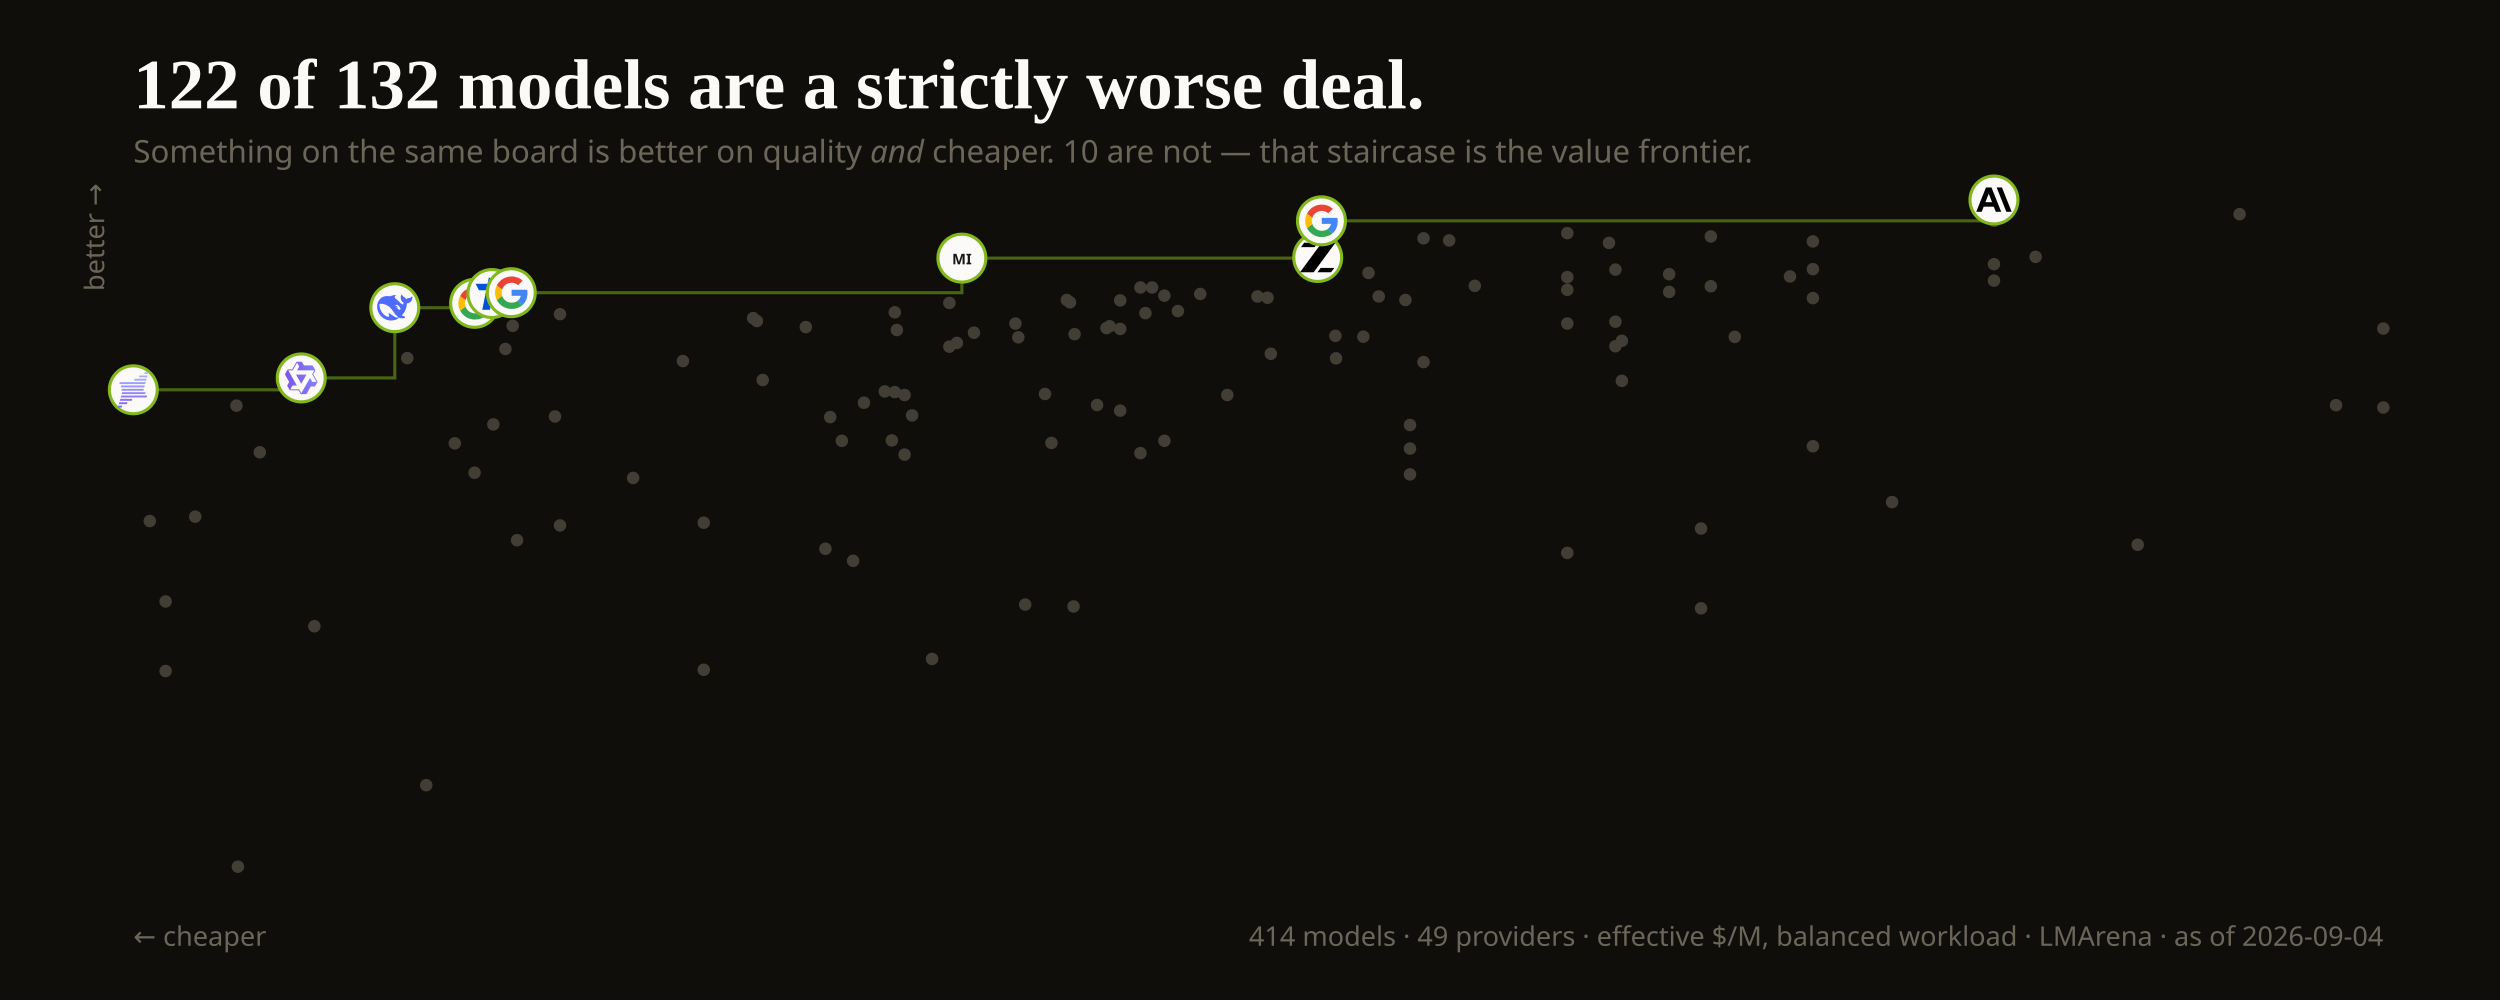
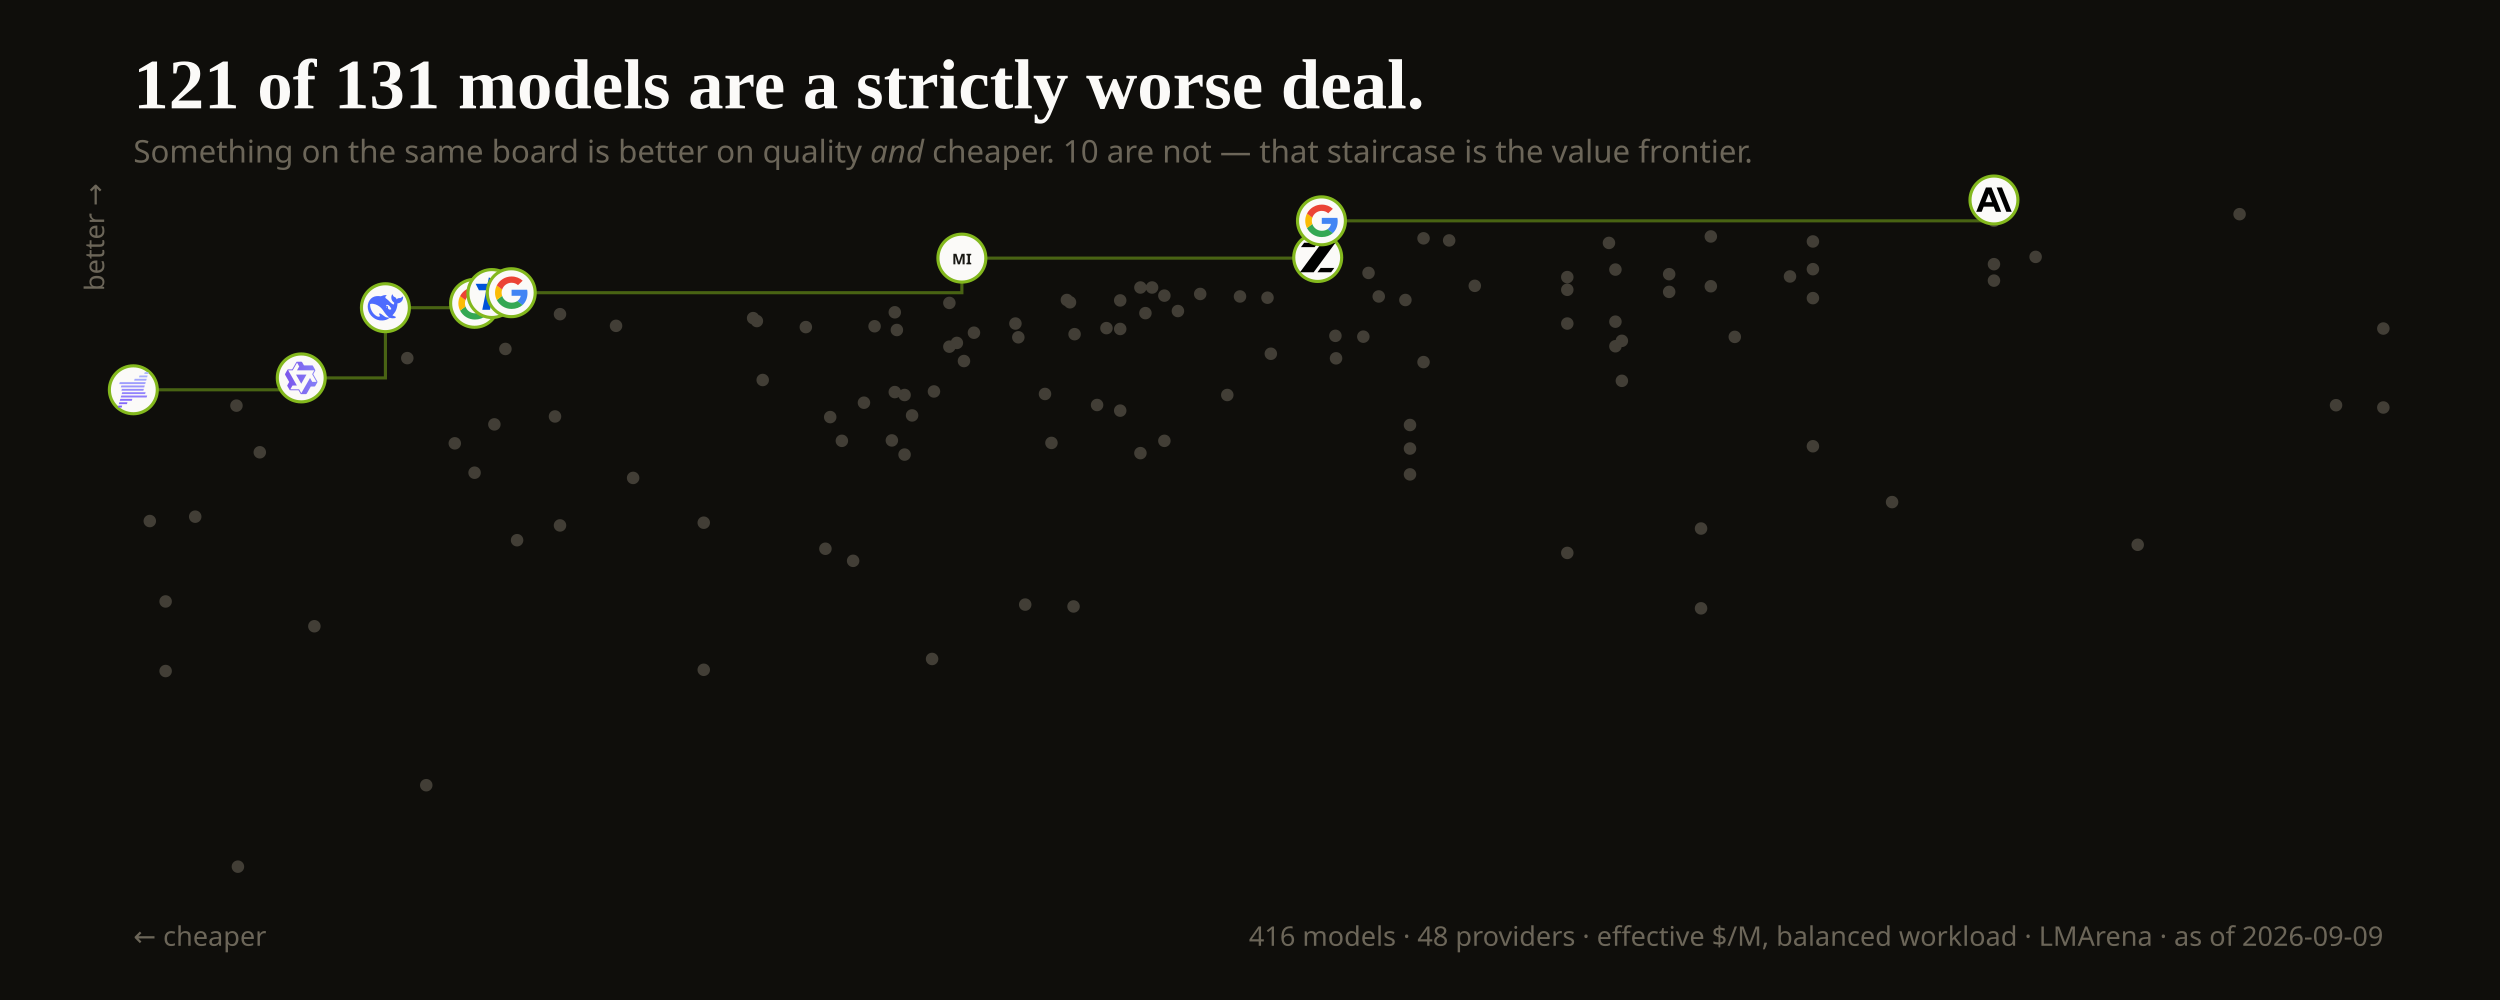
- <svg xmlns="http://www.w3.org/2000/svg" viewBox="0 0 1200 480" width="1200" height="480" role="img" aria-label="122 of 132 rated, priced models are beaten on quality and undercut on price. 10 are not.">
+ <svg xmlns="http://www.w3.org/2000/svg" viewBox="0 0 1200 480" width="1200" height="480" role="img" aria-label="121 of 131 rated, priced models are beaten on quality and undercut on price. 10 are not.">
  <rect width="1200" height="480" fill="#0F0E0B" />
-   <text x="64" y="52" fill="#FBFAF8" font-family="Georgia, 'Times New Roman', serif" font-size="34" font-weight="600">122 of 132 models are a strictly worse deal.</text>
+   <text x="64" y="52" fill="#FBFAF8" font-family="Georgia, 'Times New Roman', serif" font-size="34" font-weight="600">121 of 131 models are a strictly worse deal.</text>
  <text x="64" y="78" fill="#6C6659" font-family="system-ui, sans-serif" font-size="15">Something on the same board is better on quality <tspan font-style="italic">and</tspan> cheaper. 10 are not — that staircase is the value frontier.</text>
-   <path d="M695.6 115.4m-3 0a3 3 0 1 0 6 0a3 3 0 1 0 -6 0M576.1 141.1m-3 0a3 3 0 1 0 6 0a3 3 0 1 0 -6 0M752.3 139.1m-3 0a3 3 0 1 0 6 0a3 3 0 1 0 -6 0M752.3 111.9m-3 0a3 3 0 1 0 6 0a3 3 0 1 0 -6 0M488.8 161.9m-3 0a3 3 0 1 0 6 0a3 3 0 1 0 -6 0M634.3 115.7m-3 0a3 3 0 1 0 6 0a3 3 0 1 0 -6 0M537.7 144.2m-3 0a3 3 0 1 0 6 0a3 3 0 1 0 -6 0M661.8 142.3m-3 0a3 3 0 1 0 6 0a3 3 0 1 0 -6 0M870.2 115.9m-3 0a3 3 0 1 0 6 0a3 3 0 1 0 -6 0M683.3 114.4m-3 0a3 3 0 1 0 6 0a3 3 0 1 0 -6 0M429.5 149.9m-3 0a3 3 0 1 0 6 0a3 3 0 1 0 -6 0M821.2 137.4m-3 0a3 3 0 1 0 6 0a3 3 0 1 0 -6 0M801.2 131.6m-3 0a3 3 0 1 0 6 0a3 3 0 1 0 -6 0M752.3 133.0m-3 0a3 3 0 1 0 6 0a3 3 0 1 0 -6 0M801.2 140.1m-3 0a3 3 0 1 0 6 0a3 3 0 1 0 -6 0M1075.0 102.8m-3 0a3 3 0 1 0 6 0a3 3 0 1 0 -6 0M466.7 130.2m-3 0a3 3 0 1 0 6 0a3 3 0 1 0 -6 0M455.7 145.4m-3 0a3 3 0 1 0 6 0a3 3 0 1 0 -6 0M957.1 126.8m-3 0a3 3 0 1 0 6 0a3 3 0 1 0 -6 0M772.3 116.6m-3 0a3 3 0 1 0 6 0a3 3 0 1 0 -6 0M641.3 172.0m-3 0a3 3 0 1 0 6 0a3 3 0 1 0 -6 0M752.3 155.3m-3 0a3 3 0 1 0 6 0a3 3 0 1 0 -6 0M707.9 137.2m-3 0a3 3 0 1 0 6 0a3 3 0 1 0 -6 0M977.1 123.3m-3 0a3 3 0 1 0 6 0a3 3 0 1 0 -6 0M603.6 142.3m-3 0a3 3 0 1 0 6 0a3 3 0 1 0 -6 0M268.8 150.8m-3 0a3 3 0 1 0 6 0a3 3 0 1 0 -6 0M656.9 131.0m-3 0a3 3 0 1 0 6 0a3 3 0 1 0 -6 0M957.1 106.0m-3 0a3 3 0 1 0 6 0a3 3 0 1 0 -6 0M632.5 124.6m-3 0a3 3 0 1 0 6 0a3 3 0 1 0 -6 0M512.1 144.0m-3 0a3 3 0 1 0 6 0a3 3 0 1 0 -6 0M674.6 144.0m-3 0a3 3 0 1 0 6 0a3 3 0 1 0 -6 0M404.1 211.6m-3 0a3 3 0 1 0 6 0a3 3 0 1 0 -6 0M455.7 166.4m-3 0a3 3 0 1 0 6 0a3 3 0 1 0 -6 0M434.2 189.6m-3 0a3 3 0 1 0 6 0a3 3 0 1 0 -6 0M654.4 161.6m-3 0a3 3 0 1 0 6 0a3 3 0 1 0 -6 0M859.2 132.7m-3 0a3 3 0 1 0 6 0a3 3 0 1 0 -6 0M398.5 200.2m-3 0a3 3 0 1 0 6 0a3 3 0 1 0 -6 0M467.5 159.7m-3 0a3 3 0 1 0 6 0a3 3 0 1 0 -6 0M327.8 173.3m-3 0a3 3 0 1 0 6 0a3 3 0 1 0 -6 0M459.3 164.6m-3 0a3 3 0 1 0 6 0a3 3 0 1 0 -6 0M531.1 157.5m-3 0a3 3 0 1 0 6 0a3 3 0 1 0 -6 0M195.5 171.9m-3 0a3 3 0 1 0 6 0a3 3 0 1 0 -6 0M821.2 113.5m-3 0a3 3 0 1 0 6 0a3 3 0 1 0 -6 0M870.2 129.2m-3 0a3 3 0 1 0 6 0a3 3 0 1 0 -6 0M608.4 142.9m-3 0a3 3 0 1 0 6 0a3 3 0 1 0 -6 0M437.8 199.4m-3 0a3 3 0 1 0 6 0a3 3 0 1 0 -6 0M553.0 138.0m-3 0a3 3 0 1 0 6 0a3 3 0 1 0 -6 0M957.1 97.1m-3 0a3 3 0 1 0 6 0a3 3 0 1 0 -6 0M242.6 167.5m-3 0a3 3 0 1 0 6 0a3 3 0 1 0 -6 0M547.4 138.0m-3 0a3 3 0 1 0 6 0a3 3 0 1 0 -6 0M236.8 203.7m-3 0a3 3 0 1 0 6 0a3 3 0 1 0 -6 0M513.6 145.1m-3 0a3 3 0 1 0 6 0a3 3 0 1 0 -6 0M832.7 161.7m-3 0a3 3 0 1 0 6 0a3 3 0 1 0 -6 0M429.5 188.2m-3 0a3 3 0 1 0 6 0a3 3 0 1 0 -6 0M537.7 197.1m-3 0a3 3 0 1 0 6 0a3 3 0 1 0 -6 0M361.5 152.7m-3 0a3 3 0 1 0 6 0a3 3 0 1 0 -6 0M957.1 134.7m-3 0a3 3 0 1 0 6 0a3 3 0 1 0 -6 0M775.4 154.4m-3 0a3 3 0 1 0 6 0a3 3 0 1 0 -6 0M428.1 211.4m-3 0a3 3 0 1 0 6 0a3 3 0 1 0 -6 0M683.3 173.8m-3 0a3 3 0 1 0 6 0a3 3 0 1 0 -6 0M558.9 141.9m-3 0a3 3 0 1 0 6 0a3 3 0 1 0 -6 0M870.2 143.1m-3 0a3 3 0 1 0 6 0a3 3 0 1 0 -6 0M363.3 154.1m-3 0a3 3 0 1 0 6 0a3 3 0 1 0 -6 0M610.0 169.8m-3 0a3 3 0 1 0 6 0a3 3 0 1 0 -6 0M487.4 155.3m-3 0a3 3 0 1 0 6 0a3 3 0 1 0 -6 0M641.0 161.2m-3 0a3 3 0 1 0 6 0a3 3 0 1 0 -6 0M430.5 158.4m-3 0a3 3 0 1 0 6 0a3 3 0 1 0 -6 0M414.7 193.3m-3 0a3 3 0 1 0 6 0a3 3 0 1 0 -6 0M386.8 157.0m-3 0a3 3 0 1 0 6 0a3 3 0 1 0 -6 0M532.6 156.6m-3 0a3 3 0 1 0 6 0a3 3 0 1 0 -6 0M547.4 217.5m-3 0a3 3 0 1 0 6 0a3 3 0 1 0 -6 0M775.4 166.2m-3 0a3 3 0 1 0 6 0a3 3 0 1 0 -6 0M501.6 189.1m-3 0a3 3 0 1 0 6 0a3 3 0 1 0 -6 0M227.8 226.9m-3 0a3 3 0 1 0 6 0a3 3 0 1 0 -6 0M113.5 194.7m-3 0a3 3 0 1 0 6 0a3 3 0 1 0 -6 0M71.9 250.1m-3 0a3 3 0 1 0 6 0a3 3 0 1 0 -6 0M1144.0 157.7m-3 0a3 3 0 1 0 6 0a3 3 0 1 0 -6 0M565.4 149.3m-3 0a3 3 0 1 0 6 0a3 3 0 1 0 -6 0M366.1 182.4m-3 0a3 3 0 1 0 6 0a3 3 0 1 0 -6 0M515.8 160.4m-3 0a3 3 0 1 0 6 0a3 3 0 1 0 -6 0M246.1 156.4m-3 0a3 3 0 1 0 6 0a3 3 0 1 0 -6 0M558.9 211.6m-3 0a3 3 0 1 0 6 0a3 3 0 1 0 -6 0M537.7 157.9m-3 0a3 3 0 1 0 6 0a3 3 0 1 0 -6 0M775.4 129.4m-3 0a3 3 0 1 0 6 0a3 3 0 1 0 -6 0M549.8 150.3m-3 0a3 3 0 1 0 6 0a3 3 0 1 0 -6 0M1144.0 195.6m-3 0a3 3 0 1 0 6 0a3 3 0 1 0 -6 0M870.2 214.2m-3 0a3 3 0 1 0 6 0a3 3 0 1 0 -6 0M303.9 229.4m-3 0a3 3 0 1 0 6 0a3 3 0 1 0 -6 0M218.3 212.8m-3 0a3 3 0 1 0 6 0a3 3 0 1 0 -6 0M526.6 194.4m-3 0a3 3 0 1 0 6 0a3 3 0 1 0 -6 0M778.5 163.6m-3 0a3 3 0 1 0 6 0a3 3 0 1 0 -6 0M676.8 204.0m-3 0a3 3 0 1 0 6 0a3 3 0 1 0 -6 0M778.5 182.8m-3 0a3 3 0 1 0 6 0a3 3 0 1 0 -6 0M504.7 212.6m-3 0a3 3 0 1 0 6 0a3 3 0 1 0 -6 0M268.8 252.2m-3 0a3 3 0 1 0 6 0a3 3 0 1 0 -6 0M424.7 187.9m-3 0a3 3 0 1 0 6 0a3 3 0 1 0 -6 0M93.7 248.0m-3 0a3 3 0 1 0 6 0a3 3 0 1 0 -6 0M124.7 217.1m-3 0a3 3 0 1 0 6 0a3 3 0 1 0 -6 0M266.4 199.9m-3 0a3 3 0 1 0 6 0a3 3 0 1 0 -6 0M676.8 215.3m-3 0a3 3 0 1 0 6 0a3 3 0 1 0 -6 0M676.8 227.7m-3 0a3 3 0 1 0 6 0a3 3 0 1 0 -6 0M79.5 288.7m-3 0a3 3 0 1 0 6 0a3 3 0 1 0 -6 0M589.1 189.6m-3 0a3 3 0 1 0 6 0a3 3 0 1 0 -6 0M150.9 300.6m-3 0a3 3 0 1 0 6 0a3 3 0 1 0 -6 0M434.2 218.2m-3 0a3 3 0 1 0 6 0a3 3 0 1 0 -6 0M1121.3 194.5m-3 0a3 3 0 1 0 6 0a3 3 0 1 0 -6 0M248.2 259.3m-3 0a3 3 0 1 0 6 0a3 3 0 1 0 -6 0M752.3 265.4m-3 0a3 3 0 1 0 6 0a3 3 0 1 0 -6 0M515.3 291.1m-3 0a3 3 0 1 0 6 0a3 3 0 1 0 -6 0M114.2 416.0m-3 0a3 3 0 1 0 6 0a3 3 0 1 0 -6 0M204.6 376.9m-3 0a3 3 0 1 0 6 0a3 3 0 1 0 -6 0M396.2 263.4m-3 0a3 3 0 1 0 6 0a3 3 0 1 0 -6 0M337.8 321.5m-3 0a3 3 0 1 0 6 0a3 3 0 1 0 -6 0M816.5 292.0m-3 0a3 3 0 1 0 6 0a3 3 0 1 0 -6 0M816.5 253.7m-3 0a3 3 0 1 0 6 0a3 3 0 1 0 -6 0M409.5 269.2m-3 0a3 3 0 1 0 6 0a3 3 0 1 0 -6 0M79.5 322.1m-3 0a3 3 0 1 0 6 0a3 3 0 1 0 -6 0M337.8 250.9m-3 0a3 3 0 1 0 6 0a3 3 0 1 0 -6 0M492.1 290.2m-3 0a3 3 0 1 0 6 0a3 3 0 1 0 -6 0M908.2 241.0m-3 0a3 3 0 1 0 6 0a3 3 0 1 0 -6 0M1026.1 261.5m-3 0a3 3 0 1 0 6 0a3 3 0 1 0 -6 0M447.4 316.3m-3 0a3 3 0 1 0 6 0a3 3 0 1 0 -6 0" fill="#6C6659" fill-opacity="0.55" />
-   <path d="M64.0 187.1L144.6 187.1L144.6 181.4L189.5 181.4L189.5 147.7L227.8 147.7L227.8 145.6L236.1 145.6L236.1 140.9L245.4 140.9L245.4 140.5L461.7 140.5L461.7 123.9L632.5 123.9L632.5 123.6L634.3 123.6L634.3 106.0L957.1 106.0L957.1 96.0" fill="none" stroke="#83B81D" stroke-width="1.5" stroke-opacity="0.5" />
+   <path d="M695.6 115.4m-3 0a3 3 0 1 0 6 0a3 3 0 1 0 -6 0M576.1 141.1m-3 0a3 3 0 1 0 6 0a3 3 0 1 0 -6 0M752.3 139.1m-3 0a3 3 0 1 0 6 0a3 3 0 1 0 -6 0M488.8 161.9m-3 0a3 3 0 1 0 6 0a3 3 0 1 0 -6 0M634.3 115.7m-3 0a3 3 0 1 0 6 0a3 3 0 1 0 -6 0M537.7 144.2m-3 0a3 3 0 1 0 6 0a3 3 0 1 0 -6 0M661.8 142.3m-3 0a3 3 0 1 0 6 0a3 3 0 1 0 -6 0M870.2 115.9m-3 0a3 3 0 1 0 6 0a3 3 0 1 0 -6 0M683.3 114.4m-3 0a3 3 0 1 0 6 0a3 3 0 1 0 -6 0M429.5 149.9m-3 0a3 3 0 1 0 6 0a3 3 0 1 0 -6 0M821.2 137.4m-3 0a3 3 0 1 0 6 0a3 3 0 1 0 -6 0M801.2 131.6m-3 0a3 3 0 1 0 6 0a3 3 0 1 0 -6 0M752.3 133.0m-3 0a3 3 0 1 0 6 0a3 3 0 1 0 -6 0M801.2 140.1m-3 0a3 3 0 1 0 6 0a3 3 0 1 0 -6 0M1075.0 102.8m-3 0a3 3 0 1 0 6 0a3 3 0 1 0 -6 0M466.7 130.2m-3 0a3 3 0 1 0 6 0a3 3 0 1 0 -6 0M455.7 145.4m-3 0a3 3 0 1 0 6 0a3 3 0 1 0 -6 0M957.1 126.8m-3 0a3 3 0 1 0 6 0a3 3 0 1 0 -6 0M772.3 116.6m-3 0a3 3 0 1 0 6 0a3 3 0 1 0 -6 0M641.3 172.0m-3 0a3 3 0 1 0 6 0a3 3 0 1 0 -6 0M752.3 155.3m-3 0a3 3 0 1 0 6 0a3 3 0 1 0 -6 0M707.9 137.2m-3 0a3 3 0 1 0 6 0a3 3 0 1 0 -6 0M977.1 123.3m-3 0a3 3 0 1 0 6 0a3 3 0 1 0 -6 0M595.2 142.3m-3 0a3 3 0 1 0 6 0a3 3 0 1 0 -6 0M268.8 150.8m-3 0a3 3 0 1 0 6 0a3 3 0 1 0 -6 0M656.9 131.0m-3 0a3 3 0 1 0 6 0a3 3 0 1 0 -6 0M957.1 106.0m-3 0a3 3 0 1 0 6 0a3 3 0 1 0 -6 0M632.5 124.6m-3 0a3 3 0 1 0 6 0a3 3 0 1 0 -6 0M512.1 144.0m-3 0a3 3 0 1 0 6 0a3 3 0 1 0 -6 0M674.6 144.0m-3 0a3 3 0 1 0 6 0a3 3 0 1 0 -6 0M404.1 211.6m-3 0a3 3 0 1 0 6 0a3 3 0 1 0 -6 0M455.7 166.4m-3 0a3 3 0 1 0 6 0a3 3 0 1 0 -6 0M434.2 189.6m-3 0a3 3 0 1 0 6 0a3 3 0 1 0 -6 0M654.4 161.6m-3 0a3 3 0 1 0 6 0a3 3 0 1 0 -6 0M859.2 132.7m-3 0a3 3 0 1 0 6 0a3 3 0 1 0 -6 0M398.5 200.2m-3 0a3 3 0 1 0 6 0a3 3 0 1 0 -6 0M467.5 159.7m-3 0a3 3 0 1 0 6 0a3 3 0 1 0 -6 0M462.7 173.3m-3 0a3 3 0 1 0 6 0a3 3 0 1 0 -6 0M459.3 164.6m-3 0a3 3 0 1 0 6 0a3 3 0 1 0 -6 0M531.1 157.5m-3 0a3 3 0 1 0 6 0a3 3 0 1 0 -6 0M195.5 171.9m-3 0a3 3 0 1 0 6 0a3 3 0 1 0 -6 0M821.2 113.5m-3 0a3 3 0 1 0 6 0a3 3 0 1 0 -6 0M870.2 129.2m-3 0a3 3 0 1 0 6 0a3 3 0 1 0 -6 0M608.4 142.9m-3 0a3 3 0 1 0 6 0a3 3 0 1 0 -6 0M437.8 199.4m-3 0a3 3 0 1 0 6 0a3 3 0 1 0 -6 0M553.0 138.0m-3 0a3 3 0 1 0 6 0a3 3 0 1 0 -6 0M957.1 97.1m-3 0a3 3 0 1 0 6 0a3 3 0 1 0 -6 0M242.6 167.5m-3 0a3 3 0 1 0 6 0a3 3 0 1 0 -6 0M547.4 138.0m-3 0a3 3 0 1 0 6 0a3 3 0 1 0 -6 0M237.3 203.7m-3 0a3 3 0 1 0 6 0a3 3 0 1 0 -6 0M513.6 145.1m-3 0a3 3 0 1 0 6 0a3 3 0 1 0 -6 0M832.7 161.7m-3 0a3 3 0 1 0 6 0a3 3 0 1 0 -6 0M429.5 188.2m-3 0a3 3 0 1 0 6 0a3 3 0 1 0 -6 0M537.7 197.1m-3 0a3 3 0 1 0 6 0a3 3 0 1 0 -6 0M361.5 152.7m-3 0a3 3 0 1 0 6 0a3 3 0 1 0 -6 0M957.1 134.7m-3 0a3 3 0 1 0 6 0a3 3 0 1 0 -6 0M775.4 154.4m-3 0a3 3 0 1 0 6 0a3 3 0 1 0 -6 0M428.1 211.4m-3 0a3 3 0 1 0 6 0a3 3 0 1 0 -6 0M683.3 173.8m-3 0a3 3 0 1 0 6 0a3 3 0 1 0 -6 0M558.9 141.9m-3 0a3 3 0 1 0 6 0a3 3 0 1 0 -6 0M870.2 143.1m-3 0a3 3 0 1 0 6 0a3 3 0 1 0 -6 0M363.3 154.1m-3 0a3 3 0 1 0 6 0a3 3 0 1 0 -6 0M610.0 169.8m-3 0a3 3 0 1 0 6 0a3 3 0 1 0 -6 0M487.4 155.3m-3 0a3 3 0 1 0 6 0a3 3 0 1 0 -6 0M641.0 161.2m-3 0a3 3 0 1 0 6 0a3 3 0 1 0 -6 0M430.5 158.4m-3 0a3 3 0 1 0 6 0a3 3 0 1 0 -6 0M414.7 193.3m-3 0a3 3 0 1 0 6 0a3 3 0 1 0 -6 0M386.8 157.0m-3 0a3 3 0 1 0 6 0a3 3 0 1 0 -6 0M419.8 156.6m-3 0a3 3 0 1 0 6 0a3 3 0 1 0 -6 0M547.4 217.5m-3 0a3 3 0 1 0 6 0a3 3 0 1 0 -6 0M775.4 166.2m-3 0a3 3 0 1 0 6 0a3 3 0 1 0 -6 0M501.6 189.1m-3 0a3 3 0 1 0 6 0a3 3 0 1 0 -6 0M227.8 226.9m-3 0a3 3 0 1 0 6 0a3 3 0 1 0 -6 0M113.5 194.7m-3 0a3 3 0 1 0 6 0a3 3 0 1 0 -6 0M71.9 250.1m-3 0a3 3 0 1 0 6 0a3 3 0 1 0 -6 0M1144.0 157.7m-3 0a3 3 0 1 0 6 0a3 3 0 1 0 -6 0M565.4 149.3m-3 0a3 3 0 1 0 6 0a3 3 0 1 0 -6 0M366.1 182.4m-3 0a3 3 0 1 0 6 0a3 3 0 1 0 -6 0M515.8 160.4m-3 0a3 3 0 1 0 6 0a3 3 0 1 0 -6 0M295.7 156.4m-3 0a3 3 0 1 0 6 0a3 3 0 1 0 -6 0M558.9 211.6m-3 0a3 3 0 1 0 6 0a3 3 0 1 0 -6 0M537.7 157.9m-3 0a3 3 0 1 0 6 0a3 3 0 1 0 -6 0M775.4 129.4m-3 0a3 3 0 1 0 6 0a3 3 0 1 0 -6 0M549.8 150.3m-3 0a3 3 0 1 0 6 0a3 3 0 1 0 -6 0M1144.0 195.6m-3 0a3 3 0 1 0 6 0a3 3 0 1 0 -6 0M870.2 214.2m-3 0a3 3 0 1 0 6 0a3 3 0 1 0 -6 0M303.9 229.4m-3 0a3 3 0 1 0 6 0a3 3 0 1 0 -6 0M218.3 212.8m-3 0a3 3 0 1 0 6 0a3 3 0 1 0 -6 0M526.6 194.4m-3 0a3 3 0 1 0 6 0a3 3 0 1 0 -6 0M778.5 163.6m-3 0a3 3 0 1 0 6 0a3 3 0 1 0 -6 0M676.8 204.0m-3 0a3 3 0 1 0 6 0a3 3 0 1 0 -6 0M778.5 182.8m-3 0a3 3 0 1 0 6 0a3 3 0 1 0 -6 0M504.7 212.6m-3 0a3 3 0 1 0 6 0a3 3 0 1 0 -6 0M268.8 252.2m-3 0a3 3 0 1 0 6 0a3 3 0 1 0 -6 0M448.3 187.9m-3 0a3 3 0 1 0 6 0a3 3 0 1 0 -6 0M93.7 248.0m-3 0a3 3 0 1 0 6 0a3 3 0 1 0 -6 0M124.7 217.1m-3 0a3 3 0 1 0 6 0a3 3 0 1 0 -6 0M266.4 199.9m-3 0a3 3 0 1 0 6 0a3 3 0 1 0 -6 0M676.8 215.3m-3 0a3 3 0 1 0 6 0a3 3 0 1 0 -6 0M676.8 227.7m-3 0a3 3 0 1 0 6 0a3 3 0 1 0 -6 0M79.5 288.7m-3 0a3 3 0 1 0 6 0a3 3 0 1 0 -6 0M589.1 189.6m-3 0a3 3 0 1 0 6 0a3 3 0 1 0 -6 0M150.9 300.6m-3 0a3 3 0 1 0 6 0a3 3 0 1 0 -6 0M434.2 218.2m-3 0a3 3 0 1 0 6 0a3 3 0 1 0 -6 0M1121.3 194.5m-3 0a3 3 0 1 0 6 0a3 3 0 1 0 -6 0M248.2 259.3m-3 0a3 3 0 1 0 6 0a3 3 0 1 0 -6 0M752.3 265.4m-3 0a3 3 0 1 0 6 0a3 3 0 1 0 -6 0M515.3 291.1m-3 0a3 3 0 1 0 6 0a3 3 0 1 0 -6 0M114.2 416.0m-3 0a3 3 0 1 0 6 0a3 3 0 1 0 -6 0M204.6 376.9m-3 0a3 3 0 1 0 6 0a3 3 0 1 0 -6 0M396.2 263.4m-3 0a3 3 0 1 0 6 0a3 3 0 1 0 -6 0M337.8 321.5m-3 0a3 3 0 1 0 6 0a3 3 0 1 0 -6 0M816.5 292.0m-3 0a3 3 0 1 0 6 0a3 3 0 1 0 -6 0M816.5 253.7m-3 0a3 3 0 1 0 6 0a3 3 0 1 0 -6 0M409.5 269.2m-3 0a3 3 0 1 0 6 0a3 3 0 1 0 -6 0M79.5 322.1m-3 0a3 3 0 1 0 6 0a3 3 0 1 0 -6 0M337.8 250.9m-3 0a3 3 0 1 0 6 0a3 3 0 1 0 -6 0M492.1 290.2m-3 0a3 3 0 1 0 6 0a3 3 0 1 0 -6 0M908.2 241.0m-3 0a3 3 0 1 0 6 0a3 3 0 1 0 -6 0M1026.1 261.5m-3 0a3 3 0 1 0 6 0a3 3 0 1 0 -6 0M447.4 316.3m-3 0a3 3 0 1 0 6 0a3 3 0 1 0 -6 0" fill="#6C6659" fill-opacity="0.55" />
+   <path d="M64.0 187.1L144.6 187.1L144.6 181.4L185.0 181.4L185.0 147.7L227.8 147.7L227.8 145.6L236.1 145.6L236.1 140.9L245.4 140.9L245.4 140.5L461.7 140.5L461.7 123.9L632.5 123.9L632.5 123.6L634.3 123.6L634.3 106.0L957.1 106.0L957.1 96.0" fill="none" stroke="#83B81D" stroke-width="1.5" stroke-opacity="0.5" />
  <circle cx="64.0" cy="187.1" r="11.5" fill="#FBFAF8" />
  <circle cx="64.0" cy="187.1" r="11.5" fill="none" stroke="#83B81D" stroke-width="1.5" />
  <svg x="55.5" y="178.6" width="17" height="17" viewBox="0 0 24 24">
    <path d="M19.763 0l-.373 1.297h2.594L22.354 0h-2.591zM16.192 2.27l-.376 1.298h5.52l.37-1.298h-5.514zM12.897 4.54l-.376 1.298h8.166l.37-1.298h-8.16zM2.85 6.81l-.377 1.298h17.565l.37-1.297H2.848zM3.884 9.081l-.376 1.297H19.39l.37-1.297H3.882zM4.088 24l.376-1.297H1.866L1.5 24h2.588zM7.662 21.73l.376-1.297H2.515L2.15 21.73h5.513zM10.957 19.459l.376-1.297h-8.17l-.366 1.297h8.16zM21.005 17.189l.376-1.297H3.812l-.366 1.297h17.559zM19.967 14.919l.376-1.297H4.461l-.366 1.297h15.872zM18.786 12.649l.376-1.297H4.26l-.366 1.297h14.893z" fill="url(#lobe-icons-upsate-_R_0_)" />
    <defs>
      <linearGradient gradientUnits="userSpaceOnUse" id="lobe-icons-upsate-_R_0_" x1="11.927" x2="11.927" y2="24">
        <stop offset="0" stop-color="#AEBCFE" />
        <stop offset="1" stop-color="#805DFA" />
      </linearGradient>
    </defs>
  </svg>
  <circle cx="144.6" cy="181.4" r="11.5" fill="#FBFAF8" />
  <circle cx="144.6" cy="181.4" r="11.5" fill="none" stroke="#83B81D" stroke-width="1.5" />
  <svg x="136.1" y="172.9" width="17" height="17" viewBox="0 0 24 24">
    <path d="M12.604 1.34c.393.69.784 1.382 1.174 2.075a.18.18 0 00.157.091h5.552c.174 0 .322.11.446.327l1.454 2.57c.19.337.24.478.024.837-.26.43-.513.864-.76 1.3l-.367.658c-.106.196-.223.28-.04.512l2.652 4.637c.172.301.111.494-.043.77-.437.785-.882 1.564-1.335 2.34-.159.272-.352.375-.68.37-.777-.016-1.552-.01-2.327.016a.099.099 0 00-.081.05 575.097 575.097 0 01-2.705 4.74c-.169.293-.38.363-.725.364-.997.003-2.002.004-3.017.002a.537.537 0 01-.465-.271l-1.335-2.323a.09.09 0 00-.083-.049H4.982c-.285.03-.553-.001-.805-.092l-1.603-2.77a.543.543 0 01-.002-.54l1.207-2.12a.198.198 0 000-.197 550.951 550.951 0 01-1.875-3.272l-.79-1.395c-.16-.31-.173-.496.095-.965.465-.813.927-1.625 1.387-2.436.132-.234.304-.334.584-.335a338.3 338.3 0 012.589-.001.124.124 0 00.107-.063l2.806-4.895a.488.488 0 01.422-.246c.524-.001 1.053 0 1.583-.006L11.704 1c.341-.003.724.032.9.34zm-3.432.403a.06.06 0 00-.052.03L6.254 6.788a.157.157 0 01-.135.078H3.253c-.056 0-.07.025-.041.074l5.81 10.156c.025.042.013.062-.034.063l-2.795.015a.218.218 0 00-.2.116l-1.32 2.31c-.044.078-.021.118.068.118l5.716.008c.046 0 .08.02.104.061l1.403 2.454c.046.081.092.082.139 0l5.006-8.76.783-1.382a.055.055 0 01.096 0l1.424 2.53a.122.122 0 00.107.062l2.763-.02a.04.04 0 00.035-.02.041.041 0 000-.04l-2.9-5.086a.108.108 0 010-.113l.293-.507 1.12-1.977c.024-.041.012-.062-.035-.062H9.2c-.059 0-.073-.026-.043-.077l1.434-2.505a.107.107 0 000-.114L9.225 1.774a.06.06 0 00-.053-.031zm6.29 8.02c.046 0 .058.02.034.06l-.832 1.465-2.613 4.585a.056.056 0 01-.05.029.058.058 0 01-.05-.029L8.498 9.841c-.02-.034-.01-.052.028-.054l.216-.012 6.722-.012z" fill="url(#lobe-icons-qwen-_R_0_)" fill-rule="nonzero" />
    <defs>
      <linearGradient id="lobe-icons-qwen-_R_0_" x1="0%" x2="100%" y1="0%" y2="0%">
        <stop offset="0%" stop-color="#6336E7" stop-opacity=".84" />
        <stop offset="100%" stop-color="#6F69F7" stop-opacity=".84" />
      </linearGradient>
    </defs>
  </svg>
-   <circle cx="189.5" cy="147.7" r="11.5" fill="#FBFAF8" />
-   <circle cx="189.5" cy="147.7" r="11.5" fill="none" stroke="#83B81D" stroke-width="1.5" />
-   <svg x="181.0" y="139.2" width="17" height="17" viewBox="0 0 24 24">
+   <circle cx="185.0" cy="147.7" r="11.5" fill="#FBFAF8" />
+   <circle cx="185.0" cy="147.7" r="11.5" fill="none" stroke="#83B81D" stroke-width="1.5" />
+   <svg x="176.5" y="139.2" width="17" height="17" viewBox="0 0 24 24">
    <path d="M23.748 4.482c-.254-.124-.364.113-.512.234-.051.039-.094.09-.137.136-.372.397-.806.657-1.373.626-.829-.046-1.537.214-2.163.848-.133-.782-.575-1.248-1.247-1.548-.352-.156-.708-.311-.955-.65-.172-.241-.219-.51-.305-.774-.055-.16-.11-.323-.293-.35-.2-.031-.278.136-.356.276-.313.572-.434 1.202-.422 1.84.027 1.436.633 2.58 1.838 3.393.137.093.172.187.129.323-.082.28-.18.552-.266.833-.055.179-.137.217-.329.14a5.526 5.526 0 01-1.736-1.18c-.857-.828-1.631-1.742-2.597-2.458a11.365 11.365 0 00-.689-.471c-.985-.957.13-1.743.388-1.836.27-.098.093-.432-.779-.428-.872.004-1.67.295-2.687.684a3.055 3.055 0 01-.465.137 9.597 9.597 0 00-2.883-.102c-1.885.21-3.39 1.102-4.497 2.623C.082 8.606-.231 10.684.152 12.85c.403 2.284 1.569 4.175 3.36 5.653 1.858 1.533 3.997 2.284 6.438 2.14 1.482-.085 3.133-.284 4.994-1.86.47.234.962.327 1.78.397.63.059 1.236-.03 1.705-.128.735-.156.684-.837.419-.961-2.155-1.004-1.682-.595-2.113-.926 1.096-1.296 2.746-2.642 3.392-7.003.05-.347.007-.565 0-.845-.004-.17.035-.237.23-.256a4.173 4.173 0 001.545-.475c1.396-.763 1.96-2.015 2.093-3.517.02-.23-.004-.467-.247-.588zM11.581 18c-2.089-1.642-3.102-2.183-3.52-2.16-.392.024-.321.471-.235.763.09.288.207.486.371.739.114.167.192.416-.113.603-.673.416-1.842-.14-1.897-.167-1.361-.802-2.5-1.86-3.301-3.307-.774-1.393-1.224-2.887-1.298-4.482-.02-.386.093-.522.477-.592a4.696 4.696 0 011.529-.039c2.132.312 3.946 1.265 5.468 2.774.868.86 1.525 1.887 2.202 2.891.72 1.066 1.494 2.082 2.48 2.914.348.292.625.514.891.677-.802.09-2.14.11-3.054-.614zm1-6.44a.306.306 0 01.415-.287.302.302 0 01.2.288.306.306 0 01-.31.307.303.303 0 01-.304-.308zm3.11 1.596c-.2.081-.399.151-.59.16a1.245 1.245 0 01-.798-.254c-.274-.23-.47-.358-.552-.758a1.73 1.73 0 01.016-.588c.07-.327-.008-.537-.239-.727-.187-.156-.426-.199-.688-.199a.559.559 0 01-.254-.078c-.11-.054-.2-.19-.114-.358.028-.054.16-.186.192-.21.356-.202.767-.136 1.146.016.352.144.618.408 1.001.782.391.451.462.576.685.914.176.265.336.537.445.848.067.195-.019.354-.25.452z" fill="#4D6BFE" />
  </svg>
  <circle cx="227.8" cy="145.6" r="11.5" fill="#FBFAF8" />
  <circle cx="227.8" cy="145.6" r="11.5" fill="none" stroke="#83B81D" stroke-width="1.5" />
  <svg x="219.3" y="137.1" width="17" height="17" viewBox="0 0 24 24">
    <path d="M23 12.245c0-.905-.075-1.565-.236-2.25h-10.54v4.083h6.186c-.124 1.014-.797 2.542-2.294 3.569l-.021.136 3.332 2.53.23.022C21.779 18.417 23 15.593 23 12.245z" fill="#4285F4" />
    <path d="M12.225 23c3.03 0 5.574-.978 7.433-2.665l-3.542-2.688c-.948.648-2.22 1.1-3.891 1.1a6.745 6.745 0 01-6.386-4.572l-.132.011-3.465 2.628-.045.124C4.043 20.531 7.835 23 12.225 23z" fill="#34A853" />
    <path d="M5.84 14.175A6.65 6.65 0 015.463 12c0-.758.138-1.491.361-2.175l-.006-.147-3.508-2.67-.115.054A10.831 10.831 0 001 12c0 1.772.436 3.447 1.197 4.938l3.642-2.763z" fill="#FBBC05" />
    <path d="M12.225 5.253c2.108 0 3.529.892 4.34 1.638l3.167-3.031C17.787 2.088 15.255 1 12.225 1 7.834 1 4.043 3.469 2.197 7.062l3.63 2.763a6.77 6.77 0 016.398-4.572z" fill="#EB4335" />
  </svg>
  <circle cx="236.1" cy="140.9" r="11.5" fill="#FBFAF8" />
  <circle cx="236.1" cy="140.9" r="11.5" fill="none" stroke="#83B81D" stroke-width="1.5" />
  <svg x="227.6" y="132.4" width="17" height="17" viewBox="0 0 24 24">
    <path d="M9.976 1L24 9.8l-10.587.015L10.723 23H5.489L8.18 9.8H3.244L1 5.4h8.077L9.976 1z" fill="#0052D9" fill-rule="evenodd" />
  </svg>
  <circle cx="245.4" cy="140.5" r="11.5" fill="#FBFAF8" />
  <circle cx="245.4" cy="140.5" r="11.5" fill="none" stroke="#83B81D" stroke-width="1.5" />
  <svg x="236.9" y="132.0" width="17" height="17" viewBox="0 0 24 24">
    <path d="M23 12.245c0-.905-.075-1.565-.236-2.25h-10.54v4.083h6.186c-.124 1.014-.797 2.542-2.294 3.569l-.021.136 3.332 2.53.23.022C21.779 18.417 23 15.593 23 12.245z" fill="#4285F4" />
    <path d="M12.225 23c3.03 0 5.574-.978 7.433-2.665l-3.542-2.688c-.948.648-2.22 1.1-3.891 1.1a6.745 6.745 0 01-6.386-4.572l-.132.011-3.465 2.628-.045.124C4.043 20.531 7.835 23 12.225 23z" fill="#34A853" />
    <path d="M5.84 14.175A6.65 6.65 0 015.463 12c0-.758.138-1.491.361-2.175l-.006-.147-3.508-2.67-.115.054A10.831 10.831 0 001 12c0 1.772.436 3.447 1.197 4.938l3.642-2.763z" fill="#FBBC05" />
    <path d="M12.225 5.253c2.108 0 3.529.892 4.34 1.638l3.167-3.031C17.787 2.088 15.255 1 12.225 1 7.834 1 4.043 3.469 2.197 7.062l3.63 2.763a6.77 6.77 0 016.398-4.572z" fill="#EB4335" />
  </svg>
  <circle cx="461.7" cy="123.9" r="11.5" fill="#FBFAF8" />
  <circle cx="461.7" cy="123.9" r="11.5" fill="none" stroke="#83B81D" stroke-width="1.5" />
  <svg x="453.2" y="115.4" width="17" height="17" viewBox="0 0 24 24">
    <text x="12" y="16.2" text-anchor="middle" font-family="ui-sans-serif, system-ui, sans-serif" font-size="10" font-weight="650" fill="#191814">MI</text>
  </svg>
  <circle cx="632.5" cy="123.6" r="11.5" fill="#FBFAF8" />
  <circle cx="632.5" cy="123.6" r="11.5" fill="none" stroke="#83B81D" stroke-width="1.5" />
  <svg x="624.0" y="115.1" width="17" height="17" viewBox="0 0 24 24">
    <path d="M12.105 2L9.927 4.953H.653L2.83 2h9.276zM23.254 19.048L21.078 22h-9.242l2.174-2.952h9.244zM24 2L9.264 22H0L14.736 2H24z" />
  </svg>
  <circle cx="634.3" cy="106.0" r="11.5" fill="#FBFAF8" />
  <circle cx="634.3" cy="106.0" r="11.5" fill="none" stroke="#83B81D" stroke-width="1.5" />
  <svg x="625.8" y="97.5" width="17" height="17" viewBox="0 0 24 24">
    <path d="M23 12.245c0-.905-.075-1.565-.236-2.25h-10.54v4.083h6.186c-.124 1.014-.797 2.542-2.294 3.569l-.021.136 3.332 2.53.23.022C21.779 18.417 23 15.593 23 12.245z" fill="#4285F4" />
    <path d="M12.225 23c3.03 0 5.574-.978 7.433-2.665l-3.542-2.688c-.948.648-2.22 1.1-3.891 1.1a6.745 6.745 0 01-6.386-4.572l-.132.011-3.465 2.628-.045.124C4.043 20.531 7.835 23 12.225 23z" fill="#34A853" />
    <path d="M5.84 14.175A6.65 6.65 0 015.463 12c0-.758.138-1.491.361-2.175l-.006-.147-3.508-2.67-.115.054A10.831 10.831 0 001 12c0 1.772.436 3.447 1.197 4.938l3.642-2.763z" fill="#FBBC05" />
    <path d="M12.225 5.253c2.108 0 3.529.892 4.34 1.638l3.167-3.031C17.787 2.088 15.255 1 12.225 1 7.834 1 4.043 3.469 2.197 7.062l3.63 2.763a6.77 6.77 0 016.398-4.572z" fill="#EB4335" />
  </svg>
  <circle cx="957.1" cy="96.0" r="11.5" fill="#FBFAF8" />
  <circle cx="957.1" cy="96.0" r="11.5" fill="none" stroke="#83B81D" stroke-width="1.5" />
  <svg x="948.6" y="87.5" width="17" height="17" viewBox="0 0 24 24">
    <path d="M13.827 3.52h3.603L24 20h-3.603l-6.57-16.48zm-7.258 0h3.767L16.906 20h-3.674l-1.343-3.461H5.017l-1.344 3.46H0L6.57 3.522zm4.132 9.959L8.453 7.687 6.205 13.48H10.7z" />
  </svg>
  <text x="64" y="454" fill="#6C6659" font-family="system-ui, sans-serif" font-size="13">← cheaper</text>
-   <text x="1144" y="454" fill="#6C6659" font-family="system-ui, sans-serif" font-size="13" text-anchor="end">414 models · 49 providers · effective $/M, balanced workload · LMArena · as of 2026-09-04</text>
+   <text x="1144" y="454" fill="#6C6659" font-family="system-ui, sans-serif" font-size="13" text-anchor="end">416 models · 48 providers · effective $/M, balanced workload · LMArena · as of 2026-09-09</text>
  <text x="50" y="88" fill="#6C6659" font-family="system-ui, sans-serif" font-size="13" transform="rotate(-90 50 88)" text-anchor="end">better →</text>
</svg>
